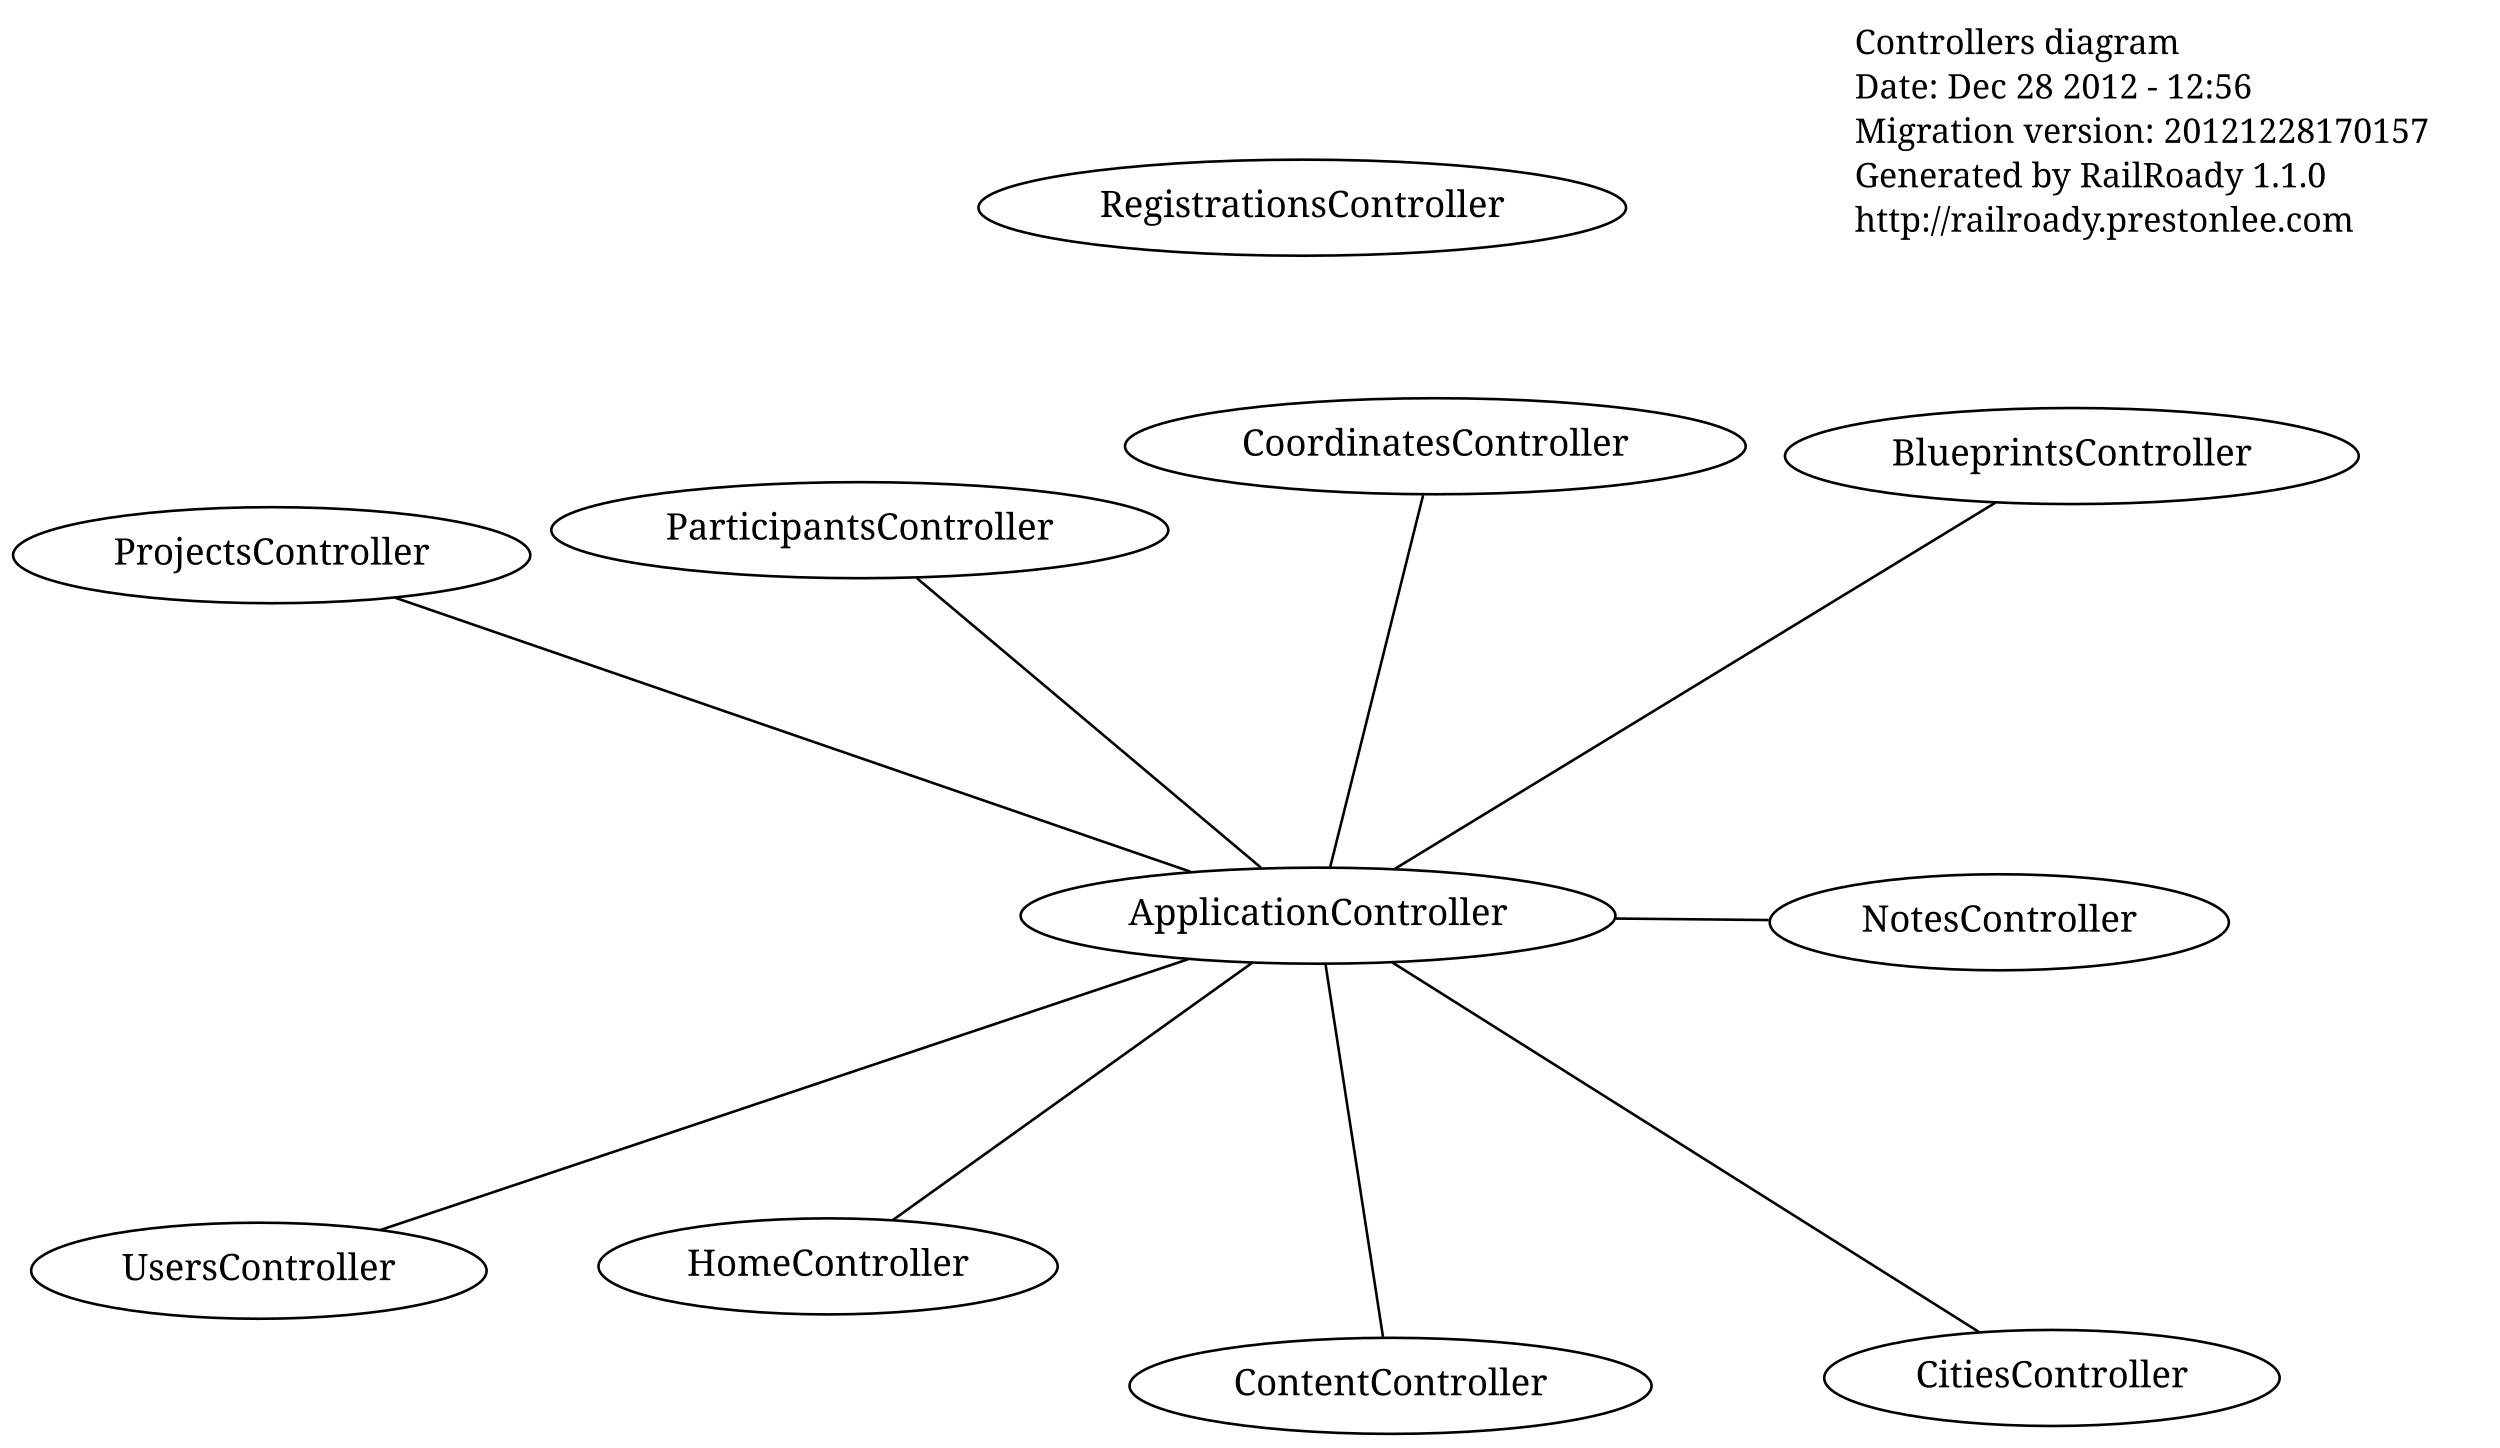
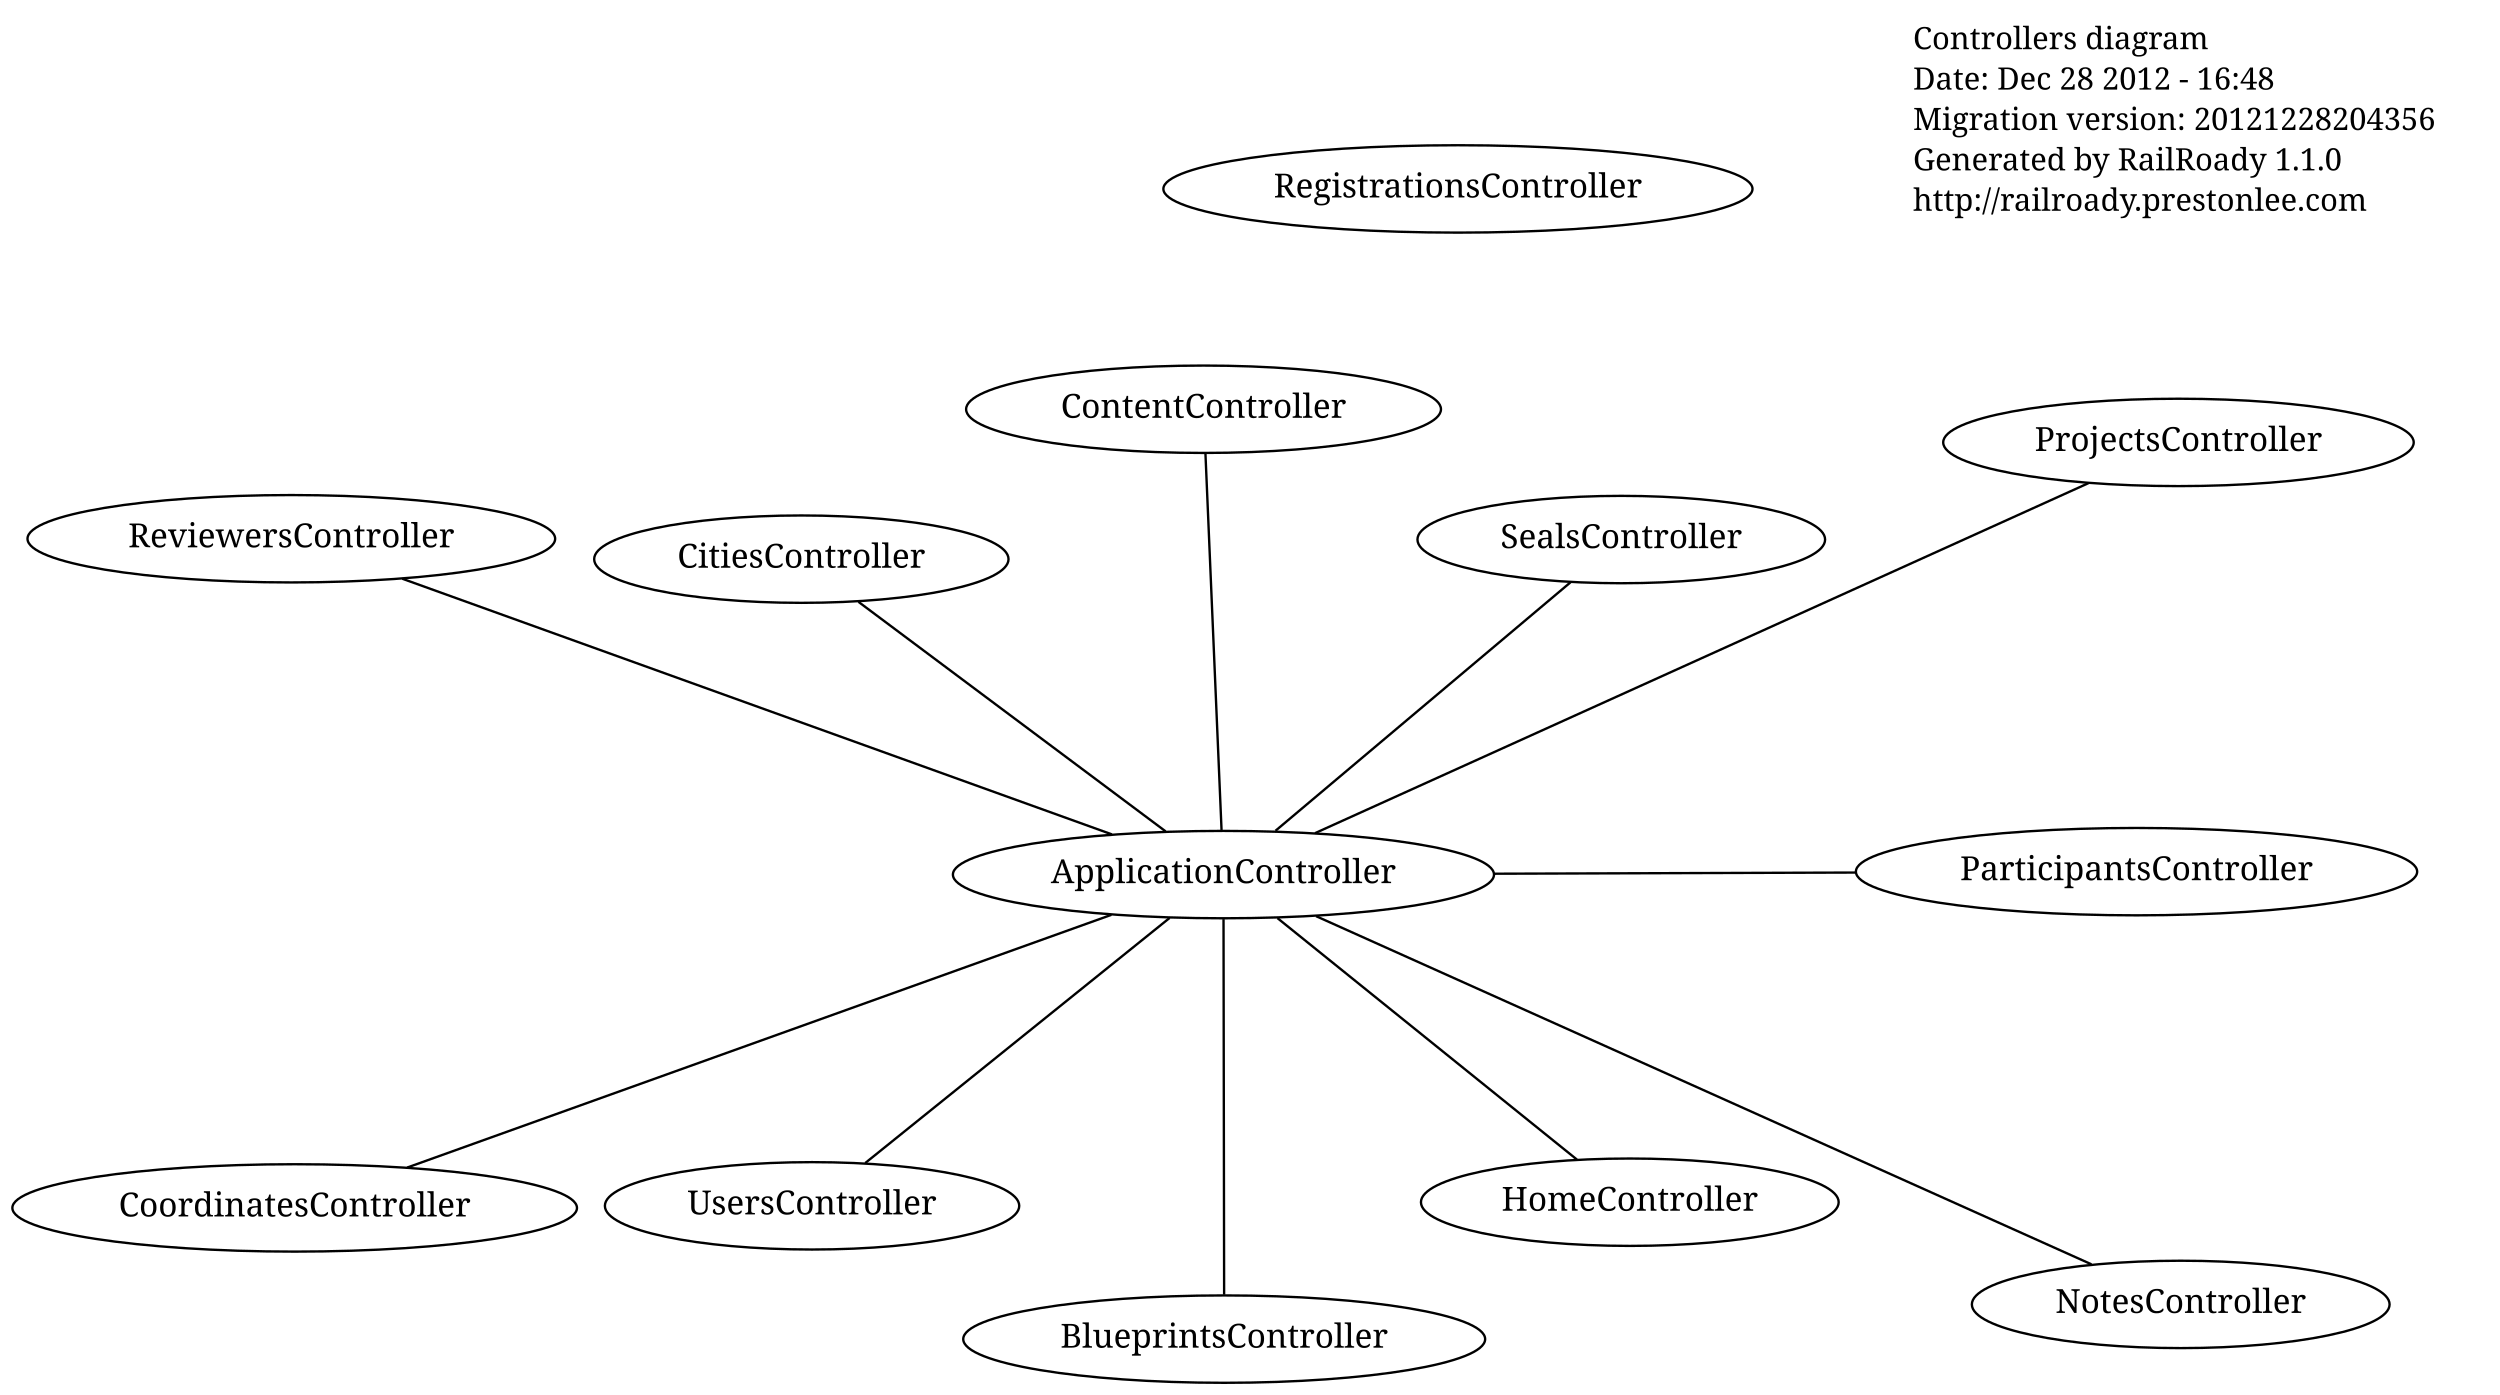
- <svg xmlns="http://www.w3.org/2000/svg" width="957pt" height="554pt" viewBox="0.00 0.00 957.00 554.00">
-   <g id="graph1" class="graph" transform="scale(1 1) rotate(0) translate(4 550)">
-     <polygon fill="white" stroke="white" points="-4,5 -4,-550 954,-550 954,5 -4,5" />
+ <svg xmlns="http://www.w3.org/2000/svg" width="1052pt" height="587pt" viewBox="0.00 0.00 1052.00 587.00">
+   <g id="graph1" class="graph" transform="scale(1 1) rotate(0) translate(4 583)">
+     <polygon fill="white" stroke="white" points="-4,5 -4,-583 1049,-583 1049,5 -4,5" />
    <g id="node1" class="node">
-       <text text-anchor="start" x="706" y="-529.3" font-family="Times Roman,serif" font-size="13.00">Controllers diagram</text>
-       <text text-anchor="start" x="706" y="-512.3" font-family="Times Roman,serif" font-size="13.00">Date: Dec 28 2012 - 12:56</text>
-       <text text-anchor="start" x="706" y="-495.3" font-family="Times Roman,serif" font-size="13.00">Migration version: 20121228170157</text>
-       <text text-anchor="start" x="706" y="-478.3" font-family="Times Roman,serif" font-size="13.00">Generated by RailRoady 1.1.0</text>
-       <text text-anchor="start" x="706" y="-461.3" font-family="Times Roman,serif" font-size="13.00">http://railroady.prestonlee.com</text>
+       <text text-anchor="start" x="801" y="-562.3" font-family="Times Roman,serif" font-size="13.00">Controllers diagram</text>
+       <text text-anchor="start" x="801" y="-545.3" font-family="Times Roman,serif" font-size="13.00">Date: Dec 28 2012 - 16:48</text>
+       <text text-anchor="start" x="801" y="-528.3" font-family="Times Roman,serif" font-size="13.00">Migration version: 20121228204356</text>
+       <text text-anchor="start" x="801" y="-511.3" font-family="Times Roman,serif" font-size="13.00">Generated by RailRoady 1.1.0</text>
+       <text text-anchor="start" x="801" y="-494.3" font-family="Times Roman,serif" font-size="13.00">http://railroady.prestonlee.com</text>
    </g>
    <g id="node2" class="node">
-       <ellipse fill="none" stroke="black" cx="494.5" cy="-470.5" rx="123.951" ry="18.385" />
-       <text text-anchor="middle" x="494.5" y="-466.9" font-family="Times Roman,serif" font-size="14.00">RegistrationsController</text>
+       <ellipse fill="none" stroke="black" cx="609.5" cy="-503.5" rx="123.951" ry="18.385" />
+       <text text-anchor="middle" x="609.5" y="-499.9" font-family="Times Roman,serif" font-size="14.00">RegistrationsController</text>
    </g>
    <g id="node3" class="node">
-       <ellipse fill="none" stroke="black" cx="100" cy="-337.471" rx="98.995" ry="18.385" />
-       <text text-anchor="middle" x="100" y="-333.871" font-family="Times Roman,serif" font-size="14.00">ProjectsController</text>
+       <ellipse fill="none" stroke="black" cx="118.59" cy="-356.295" rx="111.016" ry="18.385" />
+       <text text-anchor="middle" x="118.59" y="-352.695" font-family="Times Roman,serif" font-size="14.00">ReviewersController</text>
    </g>
    <g id="node4" class="node">
-       <ellipse fill="none" stroke="black" cx="789.104" cy="-375.426" rx="109.81" ry="18.385" />
-       <text text-anchor="middle" x="789.104" y="-371.826" font-family="Times Roman,serif" font-size="14.00">BlueprintsController</text>
+       <ellipse fill="none" stroke="black" cx="912.697" cy="-396.831" rx="98.995" ry="18.385" />
+       <text text-anchor="middle" x="912.697" y="-393.231" font-family="Times Roman,serif" font-size="14.00">ProjectsController</text>
    </g>
    <g id="node5" class="node">
-       <ellipse fill="none" stroke="black" cx="528.303" cy="-19.5" rx="99.91" ry="18.385" />
-       <text text-anchor="middle" x="528.303" y="-15.9" font-family="Times Roman,serif" font-size="14.00">ContentController</text>
+       <ellipse fill="none" stroke="black" cx="511.141" cy="-19.5" rx="109.81" ry="18.385" />
+       <text text-anchor="middle" x="511.141" y="-15.9" font-family="Times Roman,serif" font-size="14.00">BlueprintsController</text>
    </g>
    <g id="node6" class="node">
-       <ellipse fill="none" stroke="black" cx="500.542" cy="-199.479" rx="113.844" ry="18.385" />
-       <text text-anchor="middle" x="500.542" y="-195.879" font-family="Times Roman,serif" font-size="14.00">ApplicationController</text>
+       <ellipse fill="none" stroke="black" cx="502.452" cy="-410.787" rx="99.91" ry="18.385" />
+       <text text-anchor="middle" x="502.452" y="-407.187" font-family="Times Roman,serif" font-size="14.00">ContentController</text>
+     </g>
+     <g id="node7" class="node">
+       <ellipse fill="none" stroke="black" cx="678.235" cy="-355.958" rx="85.768" ry="18.385" />
+       <text text-anchor="middle" x="678.235" y="-352.358" font-family="Times Roman,serif" font-size="14.00">SealsController</text>
+     </g>
+     <g id="node8" class="node">
+       <ellipse fill="none" stroke="black" cx="510.828" cy="-214.972" rx="113.844" ry="18.385" />
+       <text text-anchor="middle" x="510.828" y="-211.372" font-family="Times Roman,serif" font-size="14.00">ApplicationController</text>
    </g>
    <g id="edge2" class="edge">
-       <path fill="none" stroke="black" d="M451.828,-216.262C374.375,-242.945 224.091,-294.72 147.443,-321.127" />
+       <path fill="none" stroke="black" d="M463.905,-231.878C388.362,-259.096 240.645,-312.319 165.263,-339.479" />
    </g>
    <g id="edge4" class="edge">
-       <path fill="none" stroke="black" d="M530.067,-217.482C585.513,-251.289 704.587,-323.893 759.836,-357.58" />
+       <path fill="none" stroke="black" d="M549.361,-232.409C626.371,-267.259 798.44,-345.126 874.867,-379.712" />
    </g>
    <g id="edge6" class="edge">
-       <path fill="none" stroke="black" d="M503.408,-180.896C508.728,-146.408 520.072,-72.867 525.411,-38.252" />
-     </g>
-     <g id="node7" class="node">
-       <ellipse fill="none" stroke="black" cx="545.452" cy="-379.177" rx="118.794" ry="18.385" />
-       <text text-anchor="middle" x="545.452" y="-375.577" font-family="Times Roman,serif" font-size="14.00">CoordinatesController</text>
+       <path fill="none" stroke="black" d="M510.858,-196.229C510.918,-158.866 511.052,-75.502 511.111,-38.186" />
    </g>
    <g id="edge8" class="edge">
-       <path fill="none" stroke="black" d="M505.179,-218.033C513.785,-252.468 532.136,-325.894 540.773,-360.455" />
-     </g>
-     <g id="node8" class="node">
-       <ellipse fill="none" stroke="black" cx="325.133" cy="-347.049" rx="118.087" ry="18.385" />
-       <text text-anchor="middle" x="325.133" y="-343.449" font-family="Times Roman,serif" font-size="14.00">ParticipantsController</text>
+       <path fill="none" stroke="black" d="M510.025,-233.747C508.424,-271.175 504.852,-354.686 503.253,-392.068" />
    </g>
    <g id="edge10" class="edge">
-       <path fill="none" stroke="black" d="M478.681,-217.871C444.976,-246.226 380.698,-300.303 346.993,-328.658" />
+       <path fill="none" stroke="black" d="M532.714,-233.403C564.975,-260.572 624.916,-311.053 656.874,-337.968" />
    </g>
    <g id="node9" class="node">
-       <ellipse fill="none" stroke="black" cx="95.093" cy="-63.565" rx="87.18" ry="18.385" />
-       <text text-anchor="middle" x="95.093" y="-59.965" font-family="Times Roman,serif" font-size="14.00">UsersController</text>
+       <ellipse fill="none" stroke="black" cx="120" cy="-74.708" rx="118.794" ry="18.385" />
+       <text text-anchor="middle" x="120" y="-71.108" font-family="Times Roman,serif" font-size="14.00">CoordinatesController</text>
    </g>
    <g id="edge12" class="edge">
-       <path fill="none" stroke="black" d="M450.826,-182.814C371.846,-156.338 218.79,-105.031 141.764,-79.21" />
+       <path fill="none" stroke="black" d="M463.685,-198.052C388.566,-171.093 242.534,-118.684 167.31,-91.687" />
    </g>
    <g id="node10" class="node">
-       <ellipse fill="none" stroke="black" cx="761.324" cy="-196.951" rx="87.889" ry="18.385" />
-       <text text-anchor="middle" x="761.324" y="-193.351" font-family="Times Roman,serif" font-size="14.00">NotesController</text>
+       <ellipse fill="none" stroke="black" cx="895.054" cy="-216.211" rx="118.087" ry="18.385" />
+       <text text-anchor="middle" x="895.054" y="-212.611" font-family="Times Roman,serif" font-size="14.00">ParticipantsController</text>
    </g>
    <g id="edge14" class="edge">
-       <path fill="none" stroke="black" d="M614.545,-198.374C634.144,-198.184 654.245,-197.989 673.038,-197.807" />
+       <path fill="none" stroke="black" d="M624.809,-215.339C672.709,-215.494 728.421,-215.674 776.773,-215.83" />
    </g>
    <g id="node11" class="node">
-       <ellipse fill="none" stroke="black" cx="312.982" cy="-65.226" rx="87.889" ry="18.385" />
-       <text text-anchor="middle" x="312.982" y="-61.626" font-family="Times Roman,serif" font-size="14.00">HomeController</text>
+       <ellipse fill="none" stroke="black" cx="337.716" cy="-75.585" rx="87.18" ry="18.385" />
+       <text text-anchor="middle" x="337.716" y="-71.985" font-family="Times Roman,serif" font-size="14.00">UsersController</text>
    </g>
    <g id="edge16" class="edge">
-       <path fill="none" stroke="black" d="M475.246,-181.373C439.249,-155.607 373.652,-108.653 337.876,-83.045" />
+       <path fill="none" stroke="black" d="M488.197,-196.749C454.929,-169.962 393.193,-120.254 360.079,-93.591" />
    </g>
    <g id="node12" class="node">
-       <ellipse fill="none" stroke="black" cx="781.477" cy="-22.52" rx="87.18" ry="18.385" />
-       <text text-anchor="middle" x="781.477" y="-18.92" font-family="Times Roman,serif" font-size="14.00">CitiesController</text>
+       <ellipse fill="none" stroke="black" cx="913.651" cy="-34.102" rx="87.889" ry="18.385" />
+       <text text-anchor="middle" x="913.651" y="-30.502" font-family="Times Roman,serif" font-size="14.00">NotesController</text>
    </g>
    <g id="edge18" class="edge">
-       <path fill="none" stroke="black" d="M529.025,-181.538C583.01,-147.533 699.617,-74.083 753.336,-40.246" />
+       <path fill="none" stroke="black" d="M549.819,-197.465C627.317,-162.668 799.811,-85.217 876.109,-50.959" />
+     </g>
+     <g id="node13" class="node">
+       <ellipse fill="none" stroke="black" cx="681.826" cy="-77.109" rx="87.889" ry="18.385" />
+       <text text-anchor="middle" x="681.826" y="-73.509" font-family="Times Roman,serif" font-size="14.00">HomeController</text>
+     </g>
+     <g id="edge20" class="edge">
+       <path fill="none" stroke="black" d="M533.535,-196.664C566.423,-170.15 626.935,-121.364 659.568,-95.054" />
+     </g>
+     <g id="node14" class="node">
+       <ellipse fill="none" stroke="black" cx="333.205" cy="-347.707" rx="87.18" ry="18.385" />
+       <text text-anchor="middle" x="333.205" y="-344.107" font-family="Times Roman,serif" font-size="14.00">CitiesController</text>
+     </g>
+     <g id="edge22" class="edge">
+       <path fill="none" stroke="black" d="M486.503,-233.149C452.488,-258.568 391.092,-304.448 357.236,-329.748" />
    </g>
  </g>
</svg>
